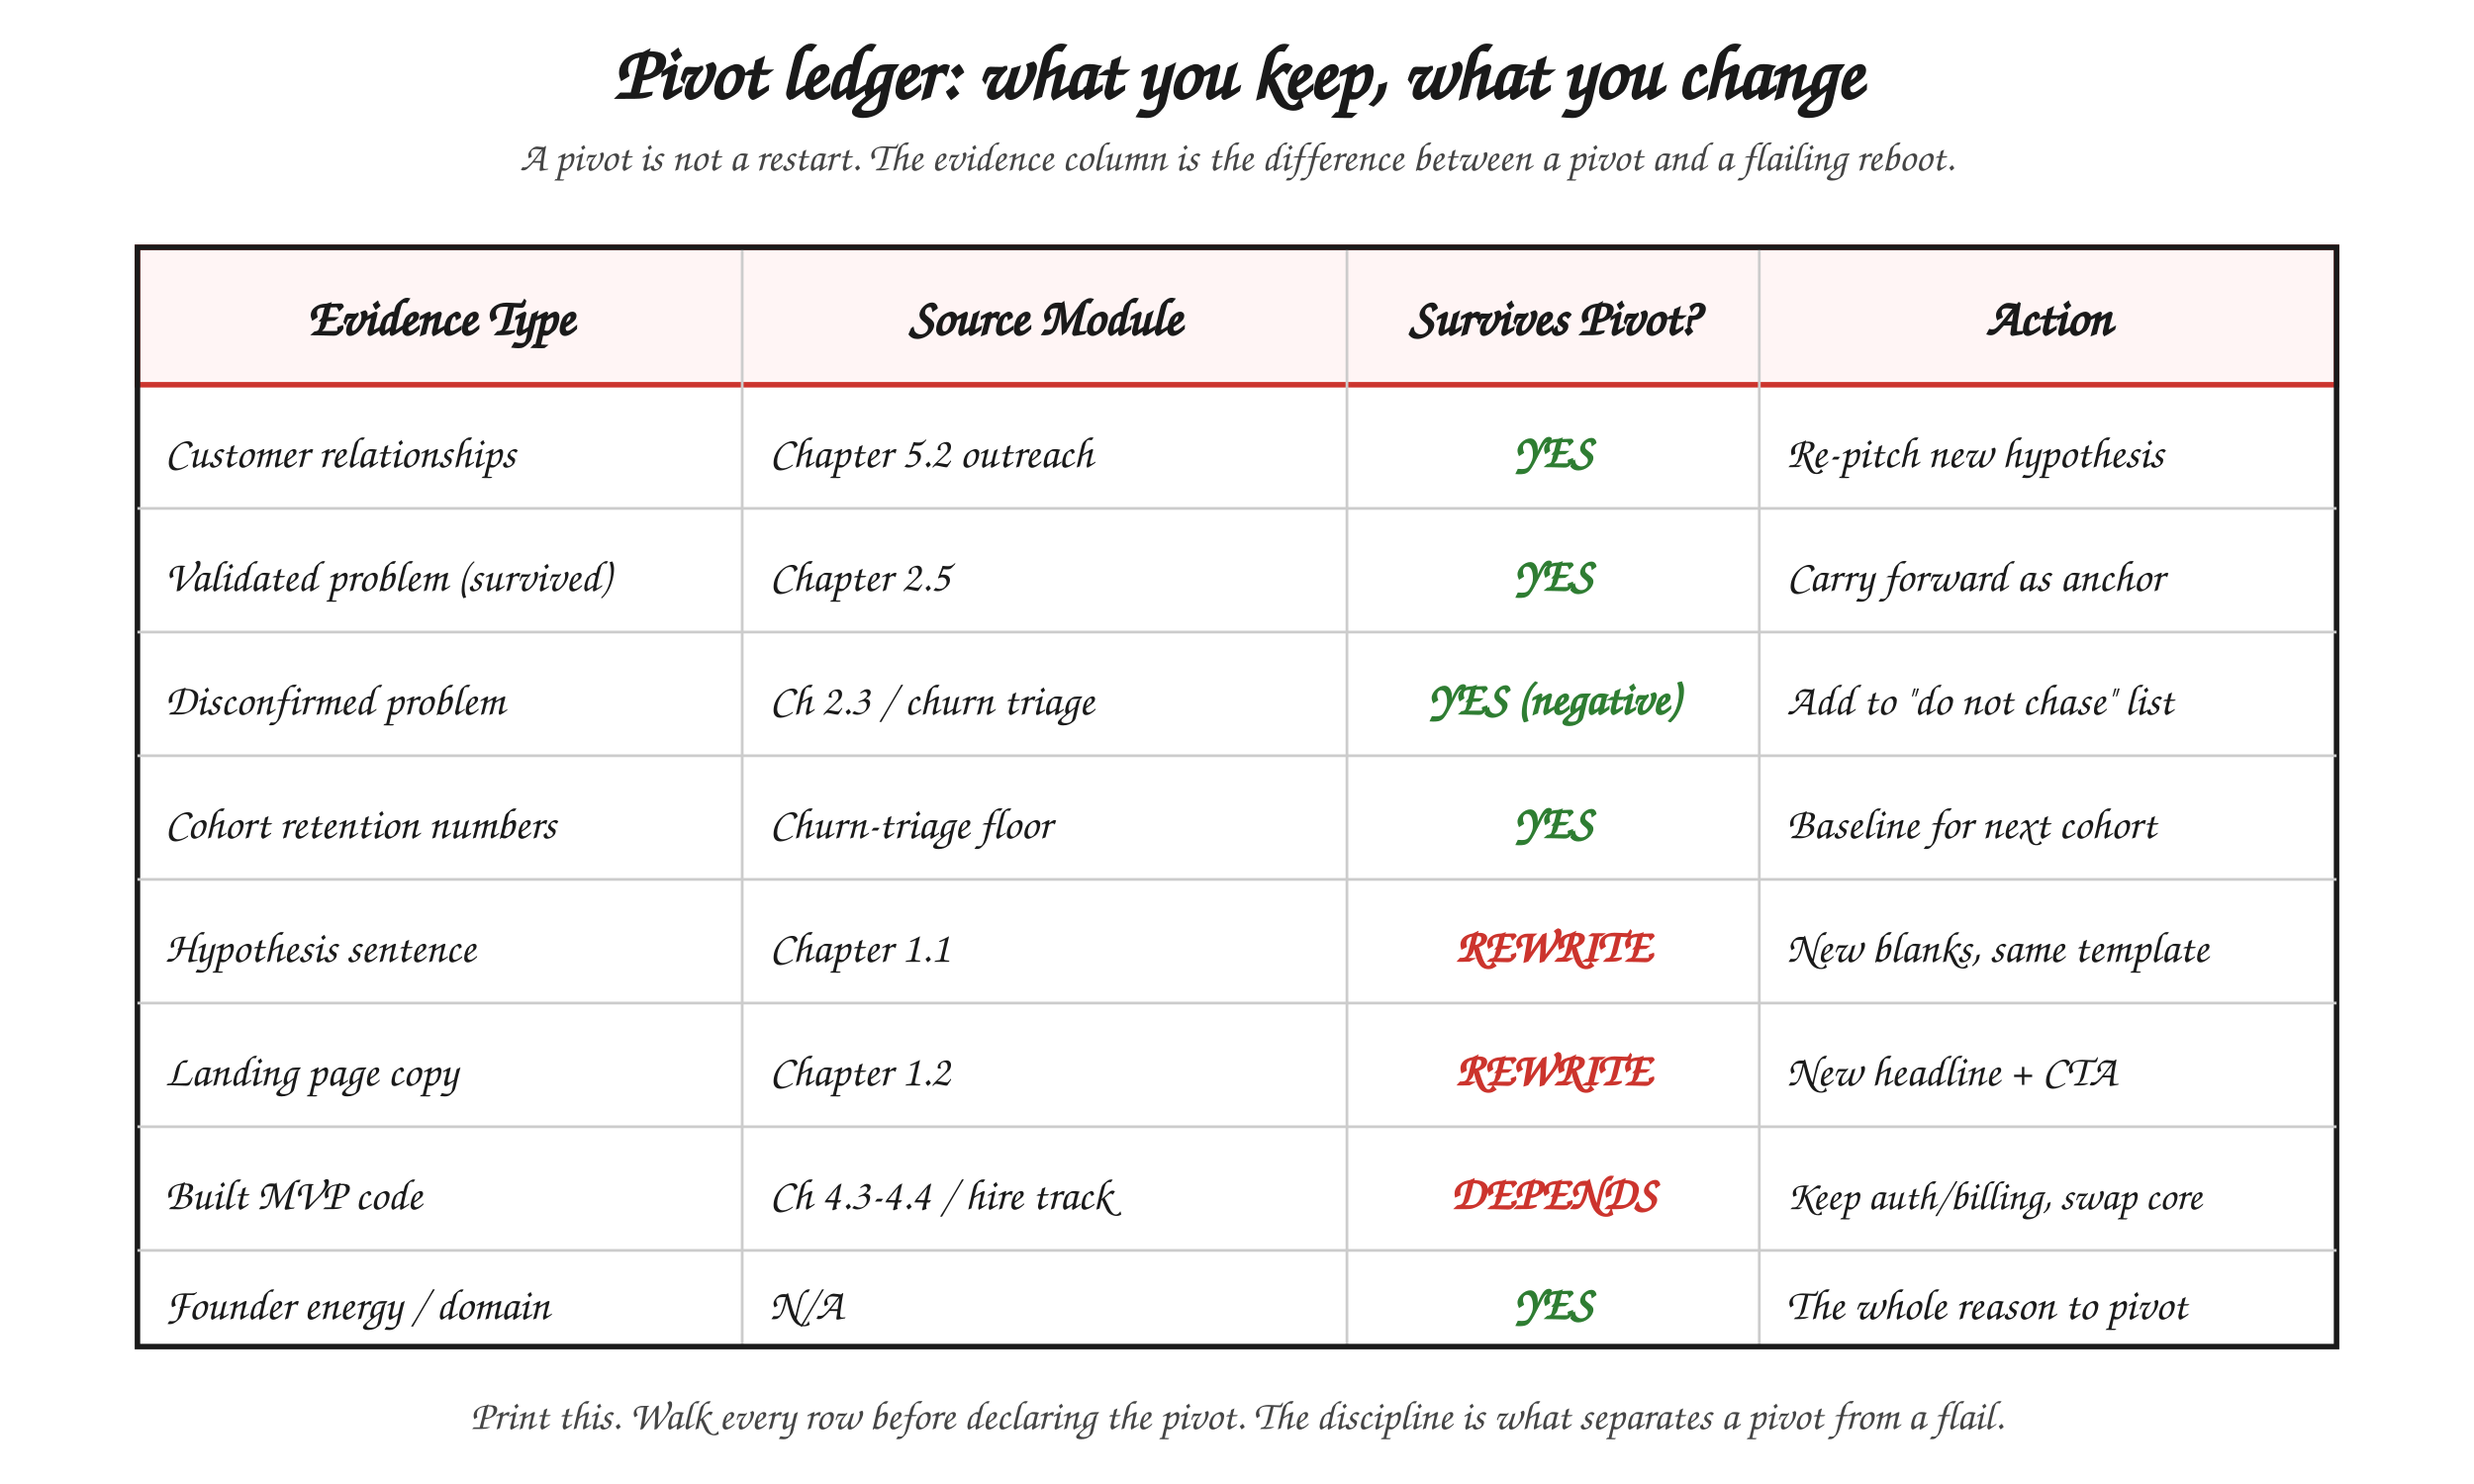
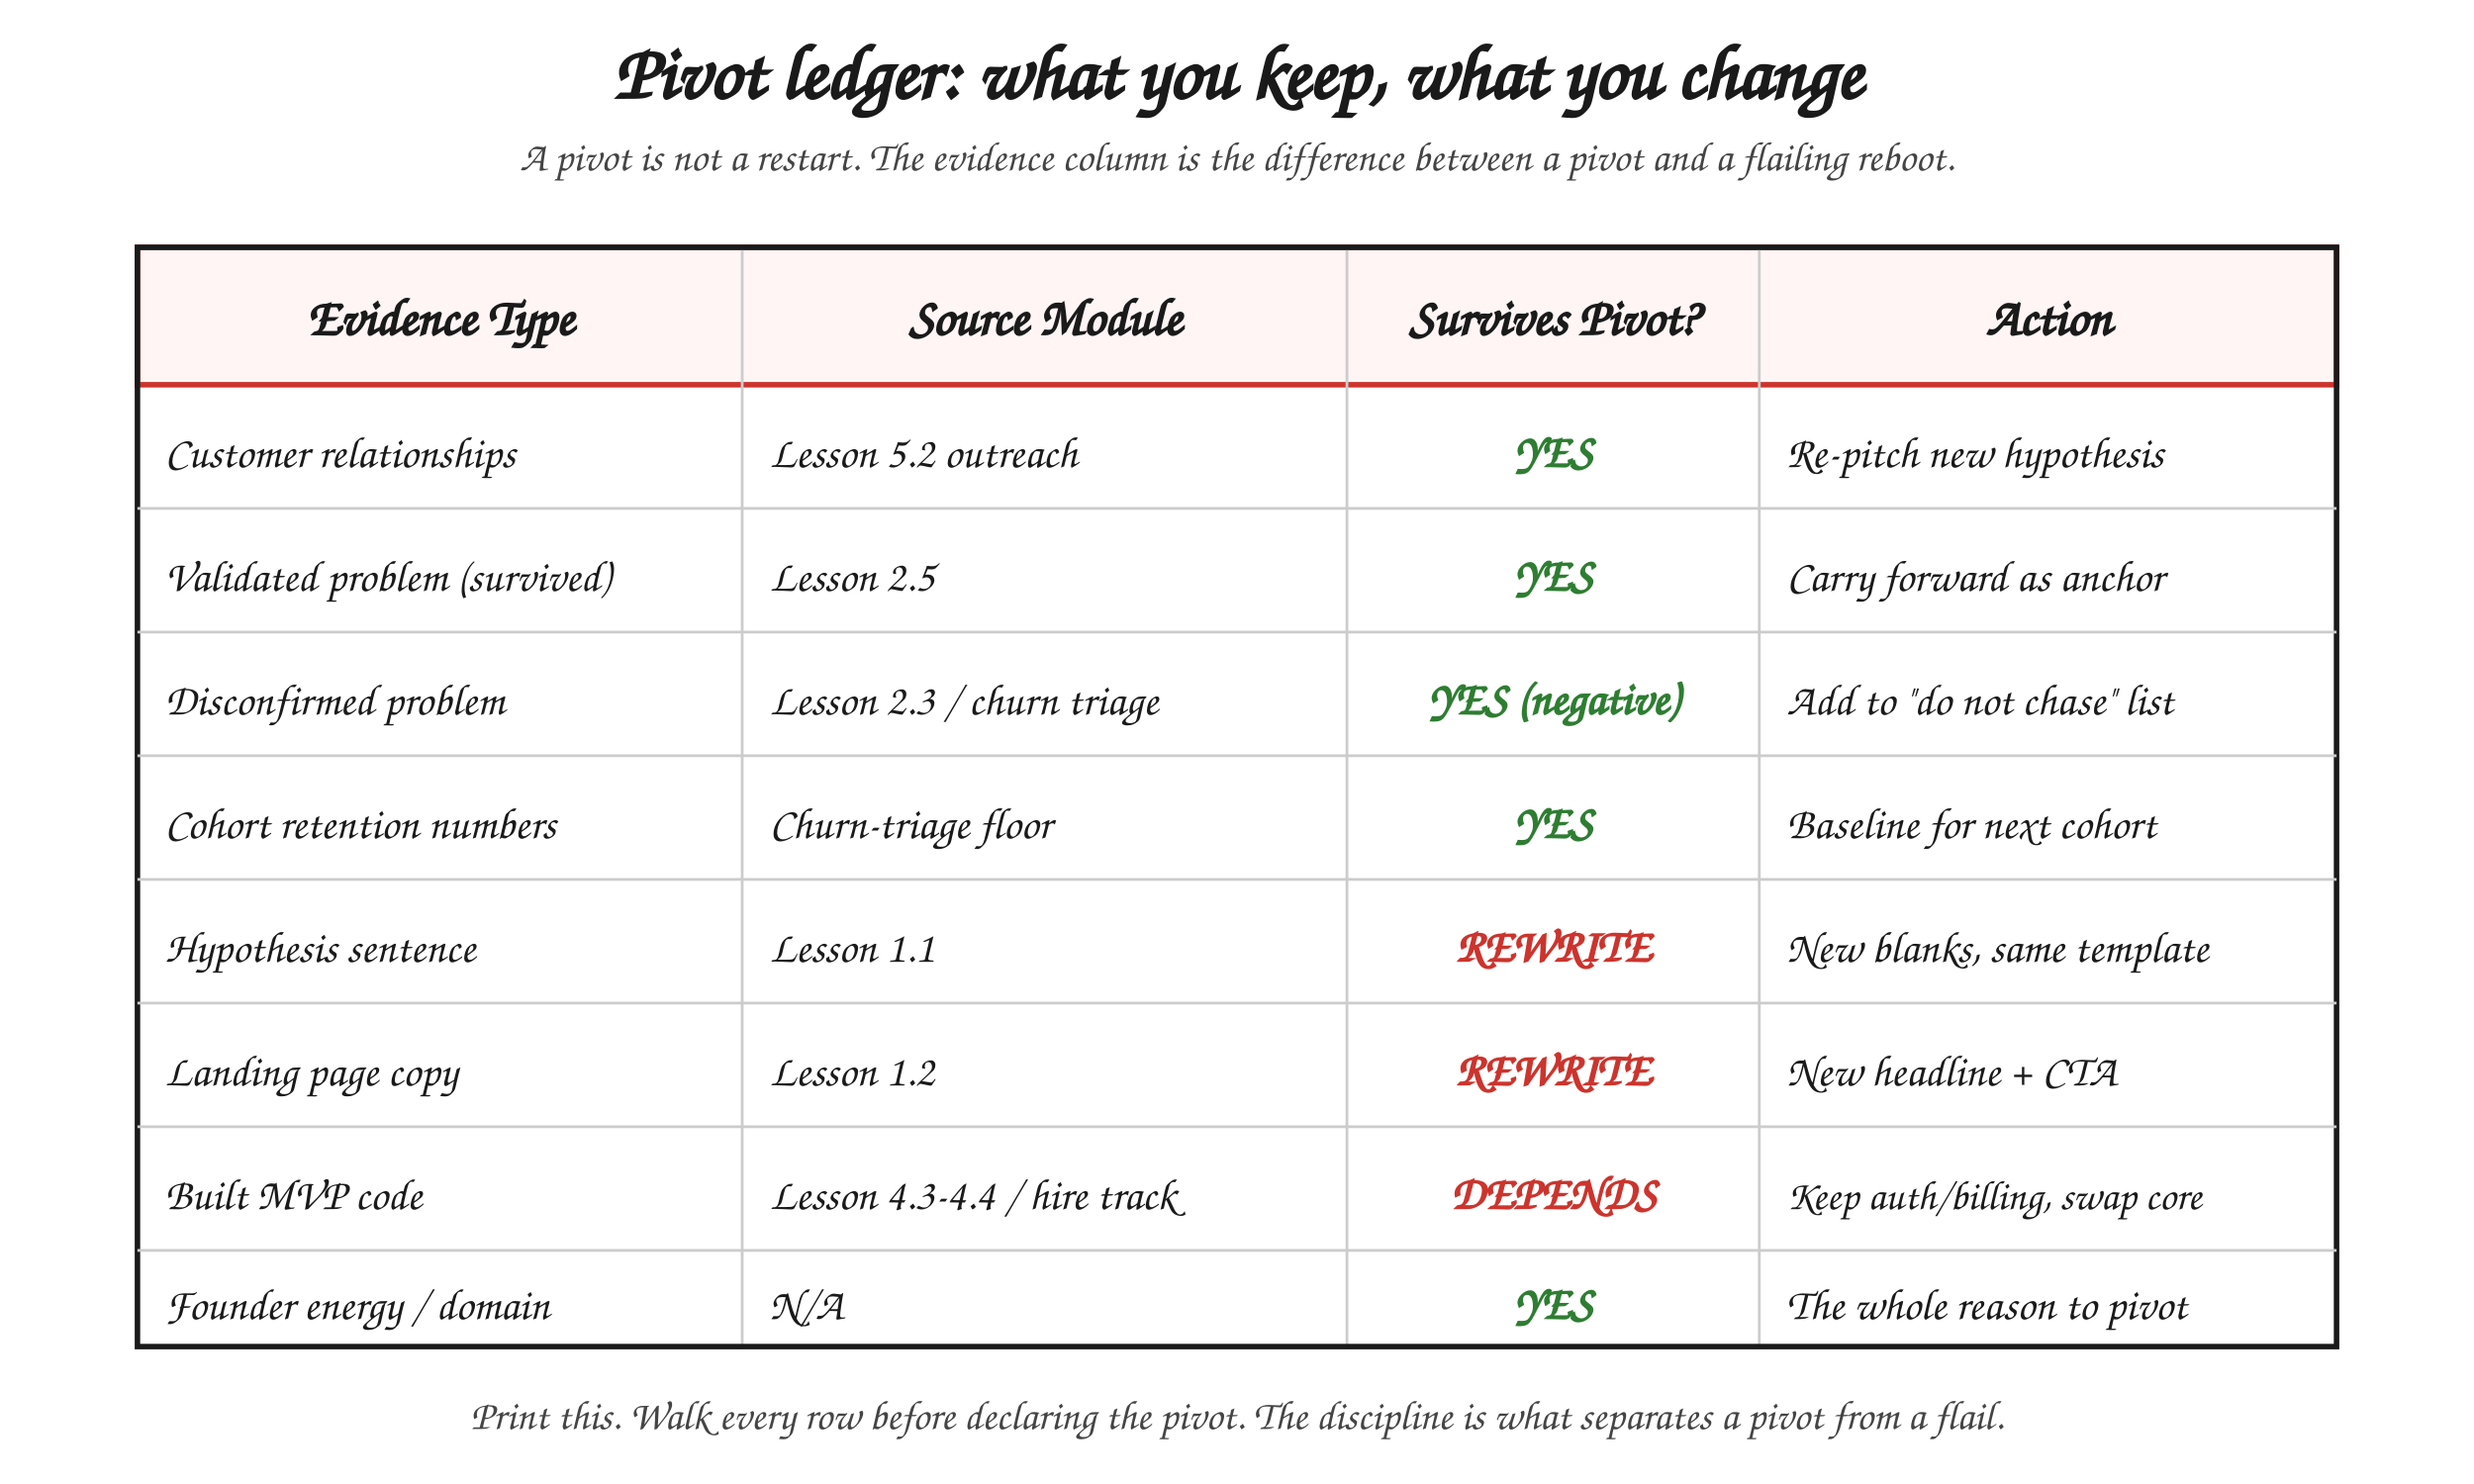
<svg xmlns="http://www.w3.org/2000/svg" viewBox="0 0 900 540" role="img" aria-labelledby="ledger-title">
  <defs>
    <style>
      .heading       { font-family: "Caveat", "Patrick Hand", "Comic Sans MS", cursive; font-size: 28px; fill: #1a1a1a; font-weight: 700; }
      .header        { font-family: "Caveat", "Patrick Hand", "Comic Sans MS", cursive; font-size: 19px; fill: #1a1a1a; font-weight: 700; }
      .row           { font-family: "Caveat", "Patrick Hand", "Comic Sans MS", cursive; font-size: 16px; fill: #1a1a1a; }
      .keep          { font-family: "Caveat", "Patrick Hand", "Comic Sans MS", cursive; font-size: 17px; fill: #2e7d32; font-weight: 700; }
      .drop          { font-family: "Caveat", "Patrick Hand", "Comic Sans MS", cursive; font-size: 17px; fill: #cc342d; font-weight: 700; }
      .note          { font-family: "Caveat", "Patrick Hand", "Comic Sans MS", cursive; font-size: 15px; fill: #444; font-style: italic; }
      .table-bg      { fill: #fefefe; stroke: #1a1a1a; stroke-width: 2; }
      .header-bg     { fill: #fff5f5; stroke: #cc342d; stroke-width: 2; }
      .row-line      { stroke: #ccc; stroke-width: 1; }
    </style>
  </defs>
  <text x="450" y="36" class="heading" text-anchor="middle">Pivot ledger: what you keep, what you change</text>
  <text x="450" y="62" class="note" text-anchor="middle">A pivot is not a restart. The evidence column is the difference between a pivot and a flailing reboot.</text>
  <rect x="50" y="90" width="800" height="50" class="header-bg" />
  <line x1="270" y1="90" x2="270" y2="490" class="row-line" />
  <line x1="490" y1="90" x2="490" y2="490" class="row-line" />
  <line x1="640" y1="90" x2="640" y2="490" class="row-line" />
  <rect x="50" y="90" width="800" height="400" fill="none" stroke="#1a1a1a" stroke-width="2" />
  <text x="160" y="122" class="header" text-anchor="middle">Evidence Type</text>
  <text x="380" y="122" class="header" text-anchor="middle">Source Module</text>
  <text x="565" y="122" class="header" text-anchor="middle">Survives Pivot?</text>
  <text x="745" y="122" class="header" text-anchor="middle">Action</text>
  <text x="60" y="170" class="row">Customer relationships</text>
-   <text x="280" y="170" class="row">Chapter 5.2 outreach</text>
+   <text x="280" y="170" class="row">Lesson 5.2 outreach</text>
  <text x="565" y="170" class="keep" text-anchor="middle">YES</text>
  <text x="650" y="170" class="row">Re-pitch new hypothesis</text>
  <line x1="50" y1="185" x2="850" y2="185" class="row-line" />
  <text x="60" y="215" class="row">Validated problem (survived)</text>
-   <text x="280" y="215" class="row">Chapter 2.5</text>
+   <text x="280" y="215" class="row">Lesson 2.5</text>
  <text x="565" y="215" class="keep" text-anchor="middle">YES</text>
  <text x="650" y="215" class="row">Carry forward as anchor</text>
  <line x1="50" y1="230" x2="850" y2="230" class="row-line" />
  <text x="60" y="260" class="row">Disconfirmed problem</text>
-   <text x="280" y="260" class="row">Ch 2.3 / churn triage</text>
+   <text x="280" y="260" class="row">Lesson 2.3 / churn triage</text>
  <text x="565" y="260" class="keep" text-anchor="middle">YES (negative)</text>
  <text x="650" y="260" class="row">Add to "do not chase" list</text>
  <line x1="50" y1="275" x2="850" y2="275" class="row-line" />
  <text x="60" y="305" class="row">Cohort retention numbers</text>
  <text x="280" y="305" class="row">Churn-triage floor</text>
  <text x="565" y="305" class="keep" text-anchor="middle">YES</text>
  <text x="650" y="305" class="row">Baseline for next cohort</text>
  <line x1="50" y1="320" x2="850" y2="320" class="row-line" />
  <text x="60" y="350" class="row">Hypothesis sentence</text>
-   <text x="280" y="350" class="row">Chapter 1.1</text>
+   <text x="280" y="350" class="row">Lesson 1.1</text>
  <text x="565" y="350" class="drop" text-anchor="middle">REWRITE</text>
  <text x="650" y="350" class="row">New blanks, same template</text>
  <line x1="50" y1="365" x2="850" y2="365" class="row-line" />
  <text x="60" y="395" class="row">Landing page copy</text>
-   <text x="280" y="395" class="row">Chapter 1.2</text>
+   <text x="280" y="395" class="row">Lesson 1.2</text>
  <text x="565" y="395" class="drop" text-anchor="middle">REWRITE</text>
  <text x="650" y="395" class="row">New headline + CTA</text>
  <line x1="50" y1="410" x2="850" y2="410" class="row-line" />
  <text x="60" y="440" class="row">Built MVP code</text>
-   <text x="280" y="440" class="row">Ch 4.3-4.4 / hire track</text>
+   <text x="280" y="440" class="row">Lesson 4.3-4.4 / hire track</text>
  <text x="565" y="440" class="drop" text-anchor="middle">DEPENDS</text>
  <text x="650" y="440" class="row" style="font-size:15px">Keep auth/billing, swap core</text>
  <line x1="50" y1="455" x2="850" y2="455" class="row-line" />
  <text x="60" y="480" class="row">Founder energy / domain</text>
  <text x="280" y="480" class="row">N/A</text>
  <text x="565" y="480" class="keep" text-anchor="middle">YES</text>
  <text x="650" y="480" class="row">The whole reason to pivot</text>
  <text x="450" y="520" class="note" text-anchor="middle">Print this. Walk every row before declaring the pivot. The discipline is what separates a pivot from a flail.</text>
</svg>
